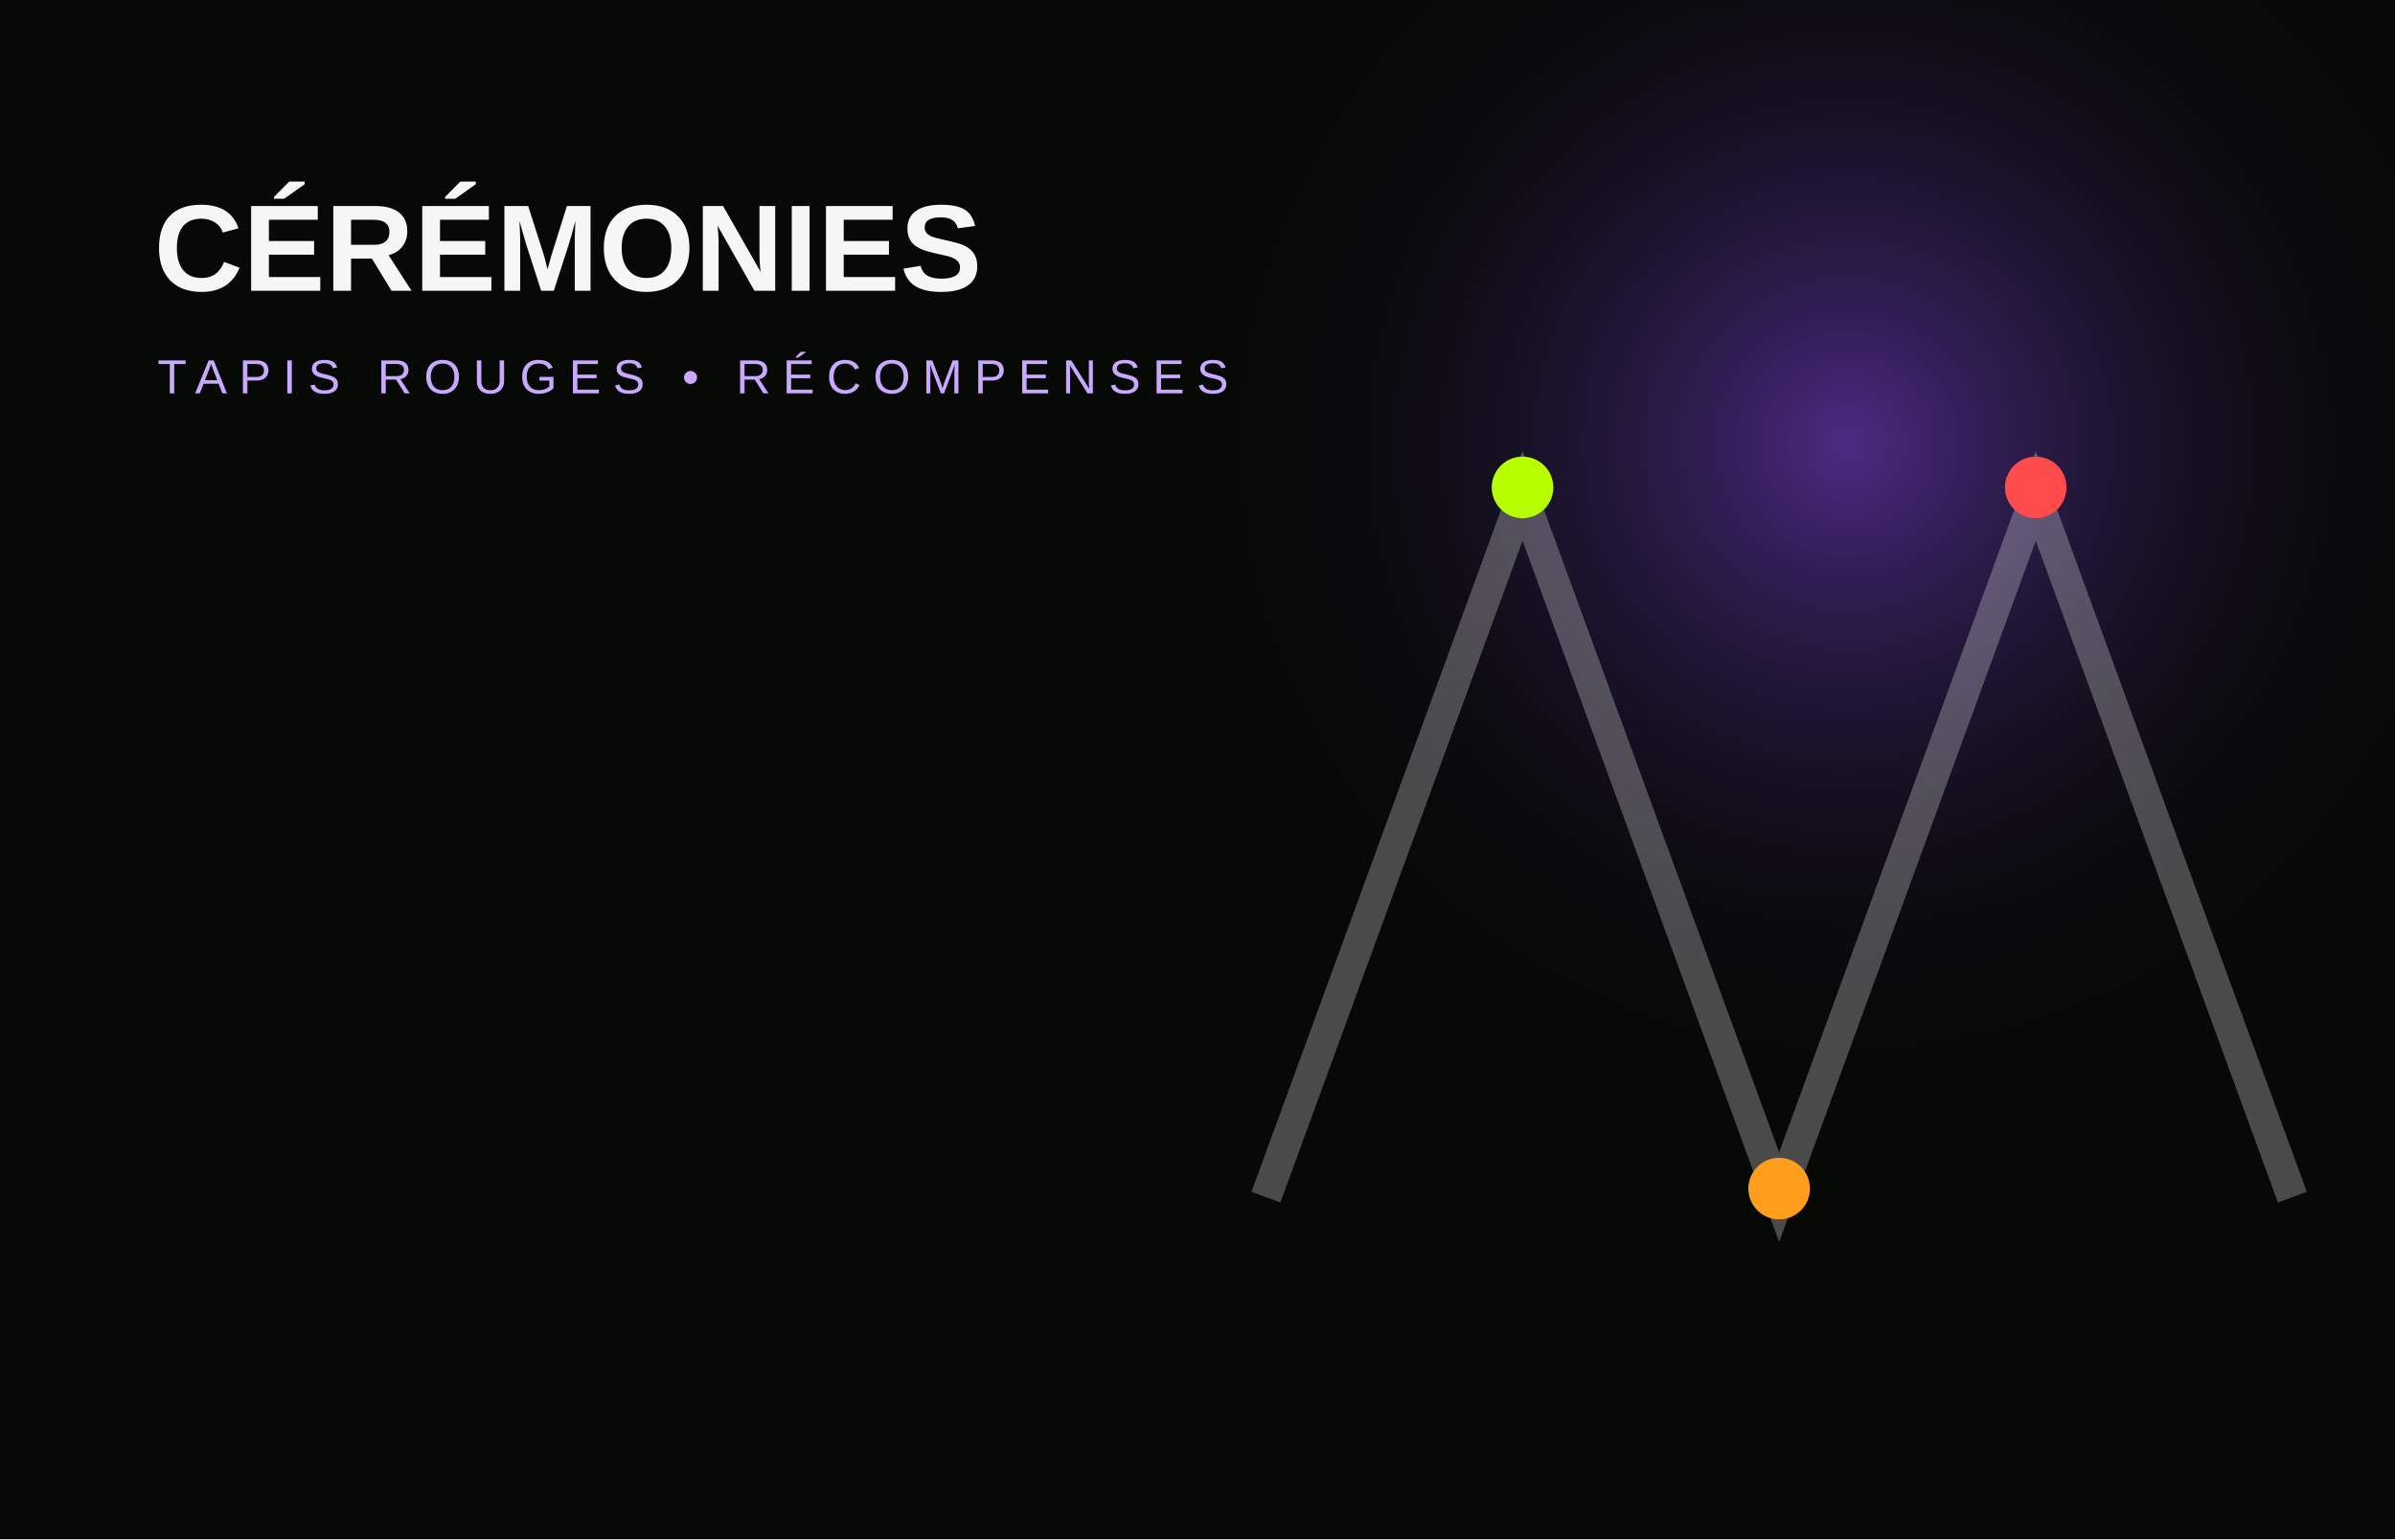
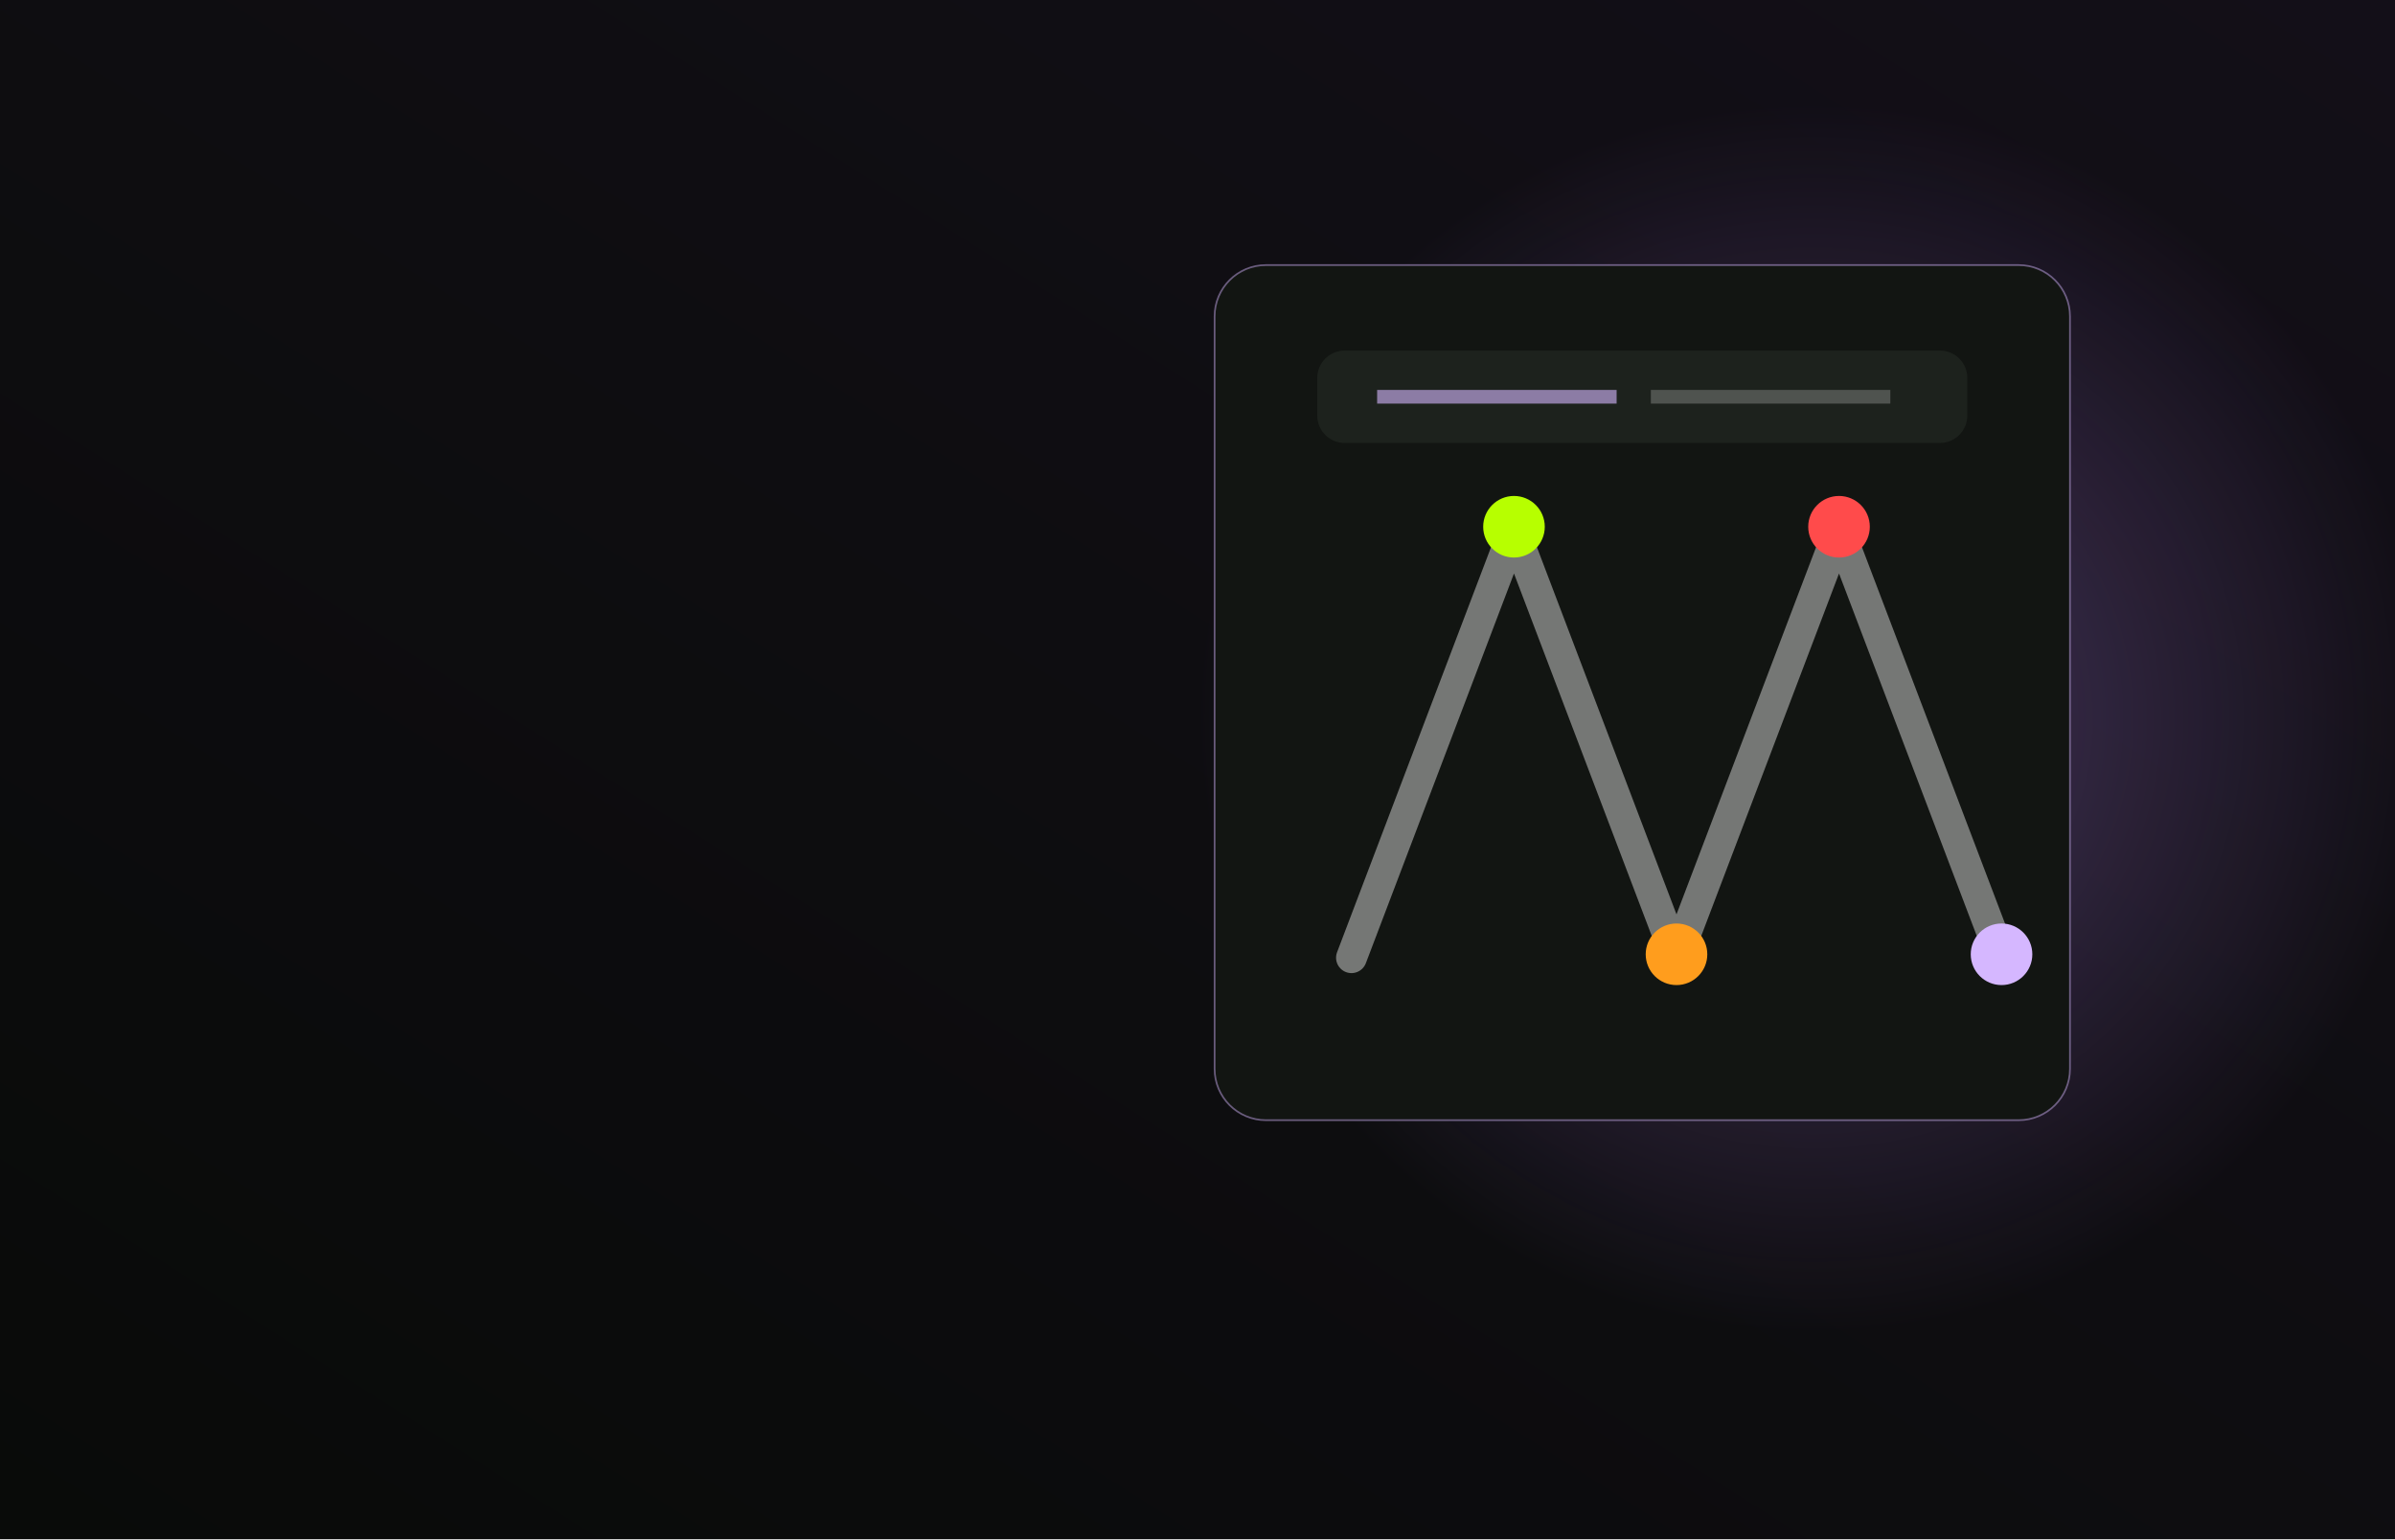
<svg xmlns="http://www.w3.org/2000/svg" width="1400" height="900" viewBox="0 0 1400 900">
  <defs>
+     <linearGradient id="bg" x1="0" y1="1" x2="1" y2="0">
+       <stop stop-color="#090b09" />
+       <stop offset="1" stop-color="#130f18" />
+     </linearGradient>
    <radialGradient id="r">
-       <stop stop-color="#8f4cff" stop-opacity=".5" />
-       <stop offset="1" stop-color="#050705" stop-opacity="0" />
+       <stop stop-color="#c08cff" stop-opacity=".32" />
+       <stop offset="1" stop-color="#c08cff" stop-opacity="0" />
    </radialGradient>
  </defs>
-   <rect width="1400" height="900" fill="#070907" />
-   <circle cx="1080" cy="260" r="380" fill="url(#r)" />
-   <path d="M740 700l150-410 150 410 150-410 150 410" fill="none" stroke="#f2f2f2" stroke-opacity=".28" stroke-width="18" />
-   <circle cx="890" cy="285" r="18" fill="#b7ff00" />
-   <circle cx="1040" cy="695" r="18" fill="#ff9d1d" />
-   <circle cx="1190" cy="285" r="18" fill="#ff4b4b" />
-   <text x="90" y="170" fill="#f5f7f4" font-family="Arial" font-size="72" font-weight="700">CÉRÉMONIES</text>
-   <text x="92" y="230" fill="#c9a9ff" font-family="Arial" font-size="28" letter-spacing="7">TAPIS ROUGES • RÉCOMPENSES</text>
+   <rect width="1400" height="900" fill="url(#bg)" />
+   <circle cx="1060" cy="420" r="360" fill="url(#r)" />
+   <rect x="710" y="155" width="500" height="500" rx="30" fill="#121512" stroke="#d5b7ff" stroke-opacity=".45" />
+   <path d="M790 560l95-250 95 250 95-250 95 250" fill="none" stroke="#ffffff" stroke-opacity=".42" stroke-width="18" stroke-linecap="round" stroke-linejoin="round" />
+   <circle cx="885" cy="308" r="18" fill="#b7ff00" />
+   <circle cx="980" cy="558" r="18" fill="#ff9d1d" />
+   <circle cx="1075" cy="308" r="18" fill="#ff4b4b" />
+   <circle cx="1170" cy="558" r="18" fill="#d5b7ff" />
+   <rect x="770" y="205" width="380" height="54" rx="16" fill="#1d221d" />
+   <path d="M805 232h140" stroke="#d5b7ff" stroke-width="8" stroke-opacity=".6" />
+   <path d="M965 232h140" stroke="#fff" stroke-width="8" stroke-opacity=".22" />
</svg>
